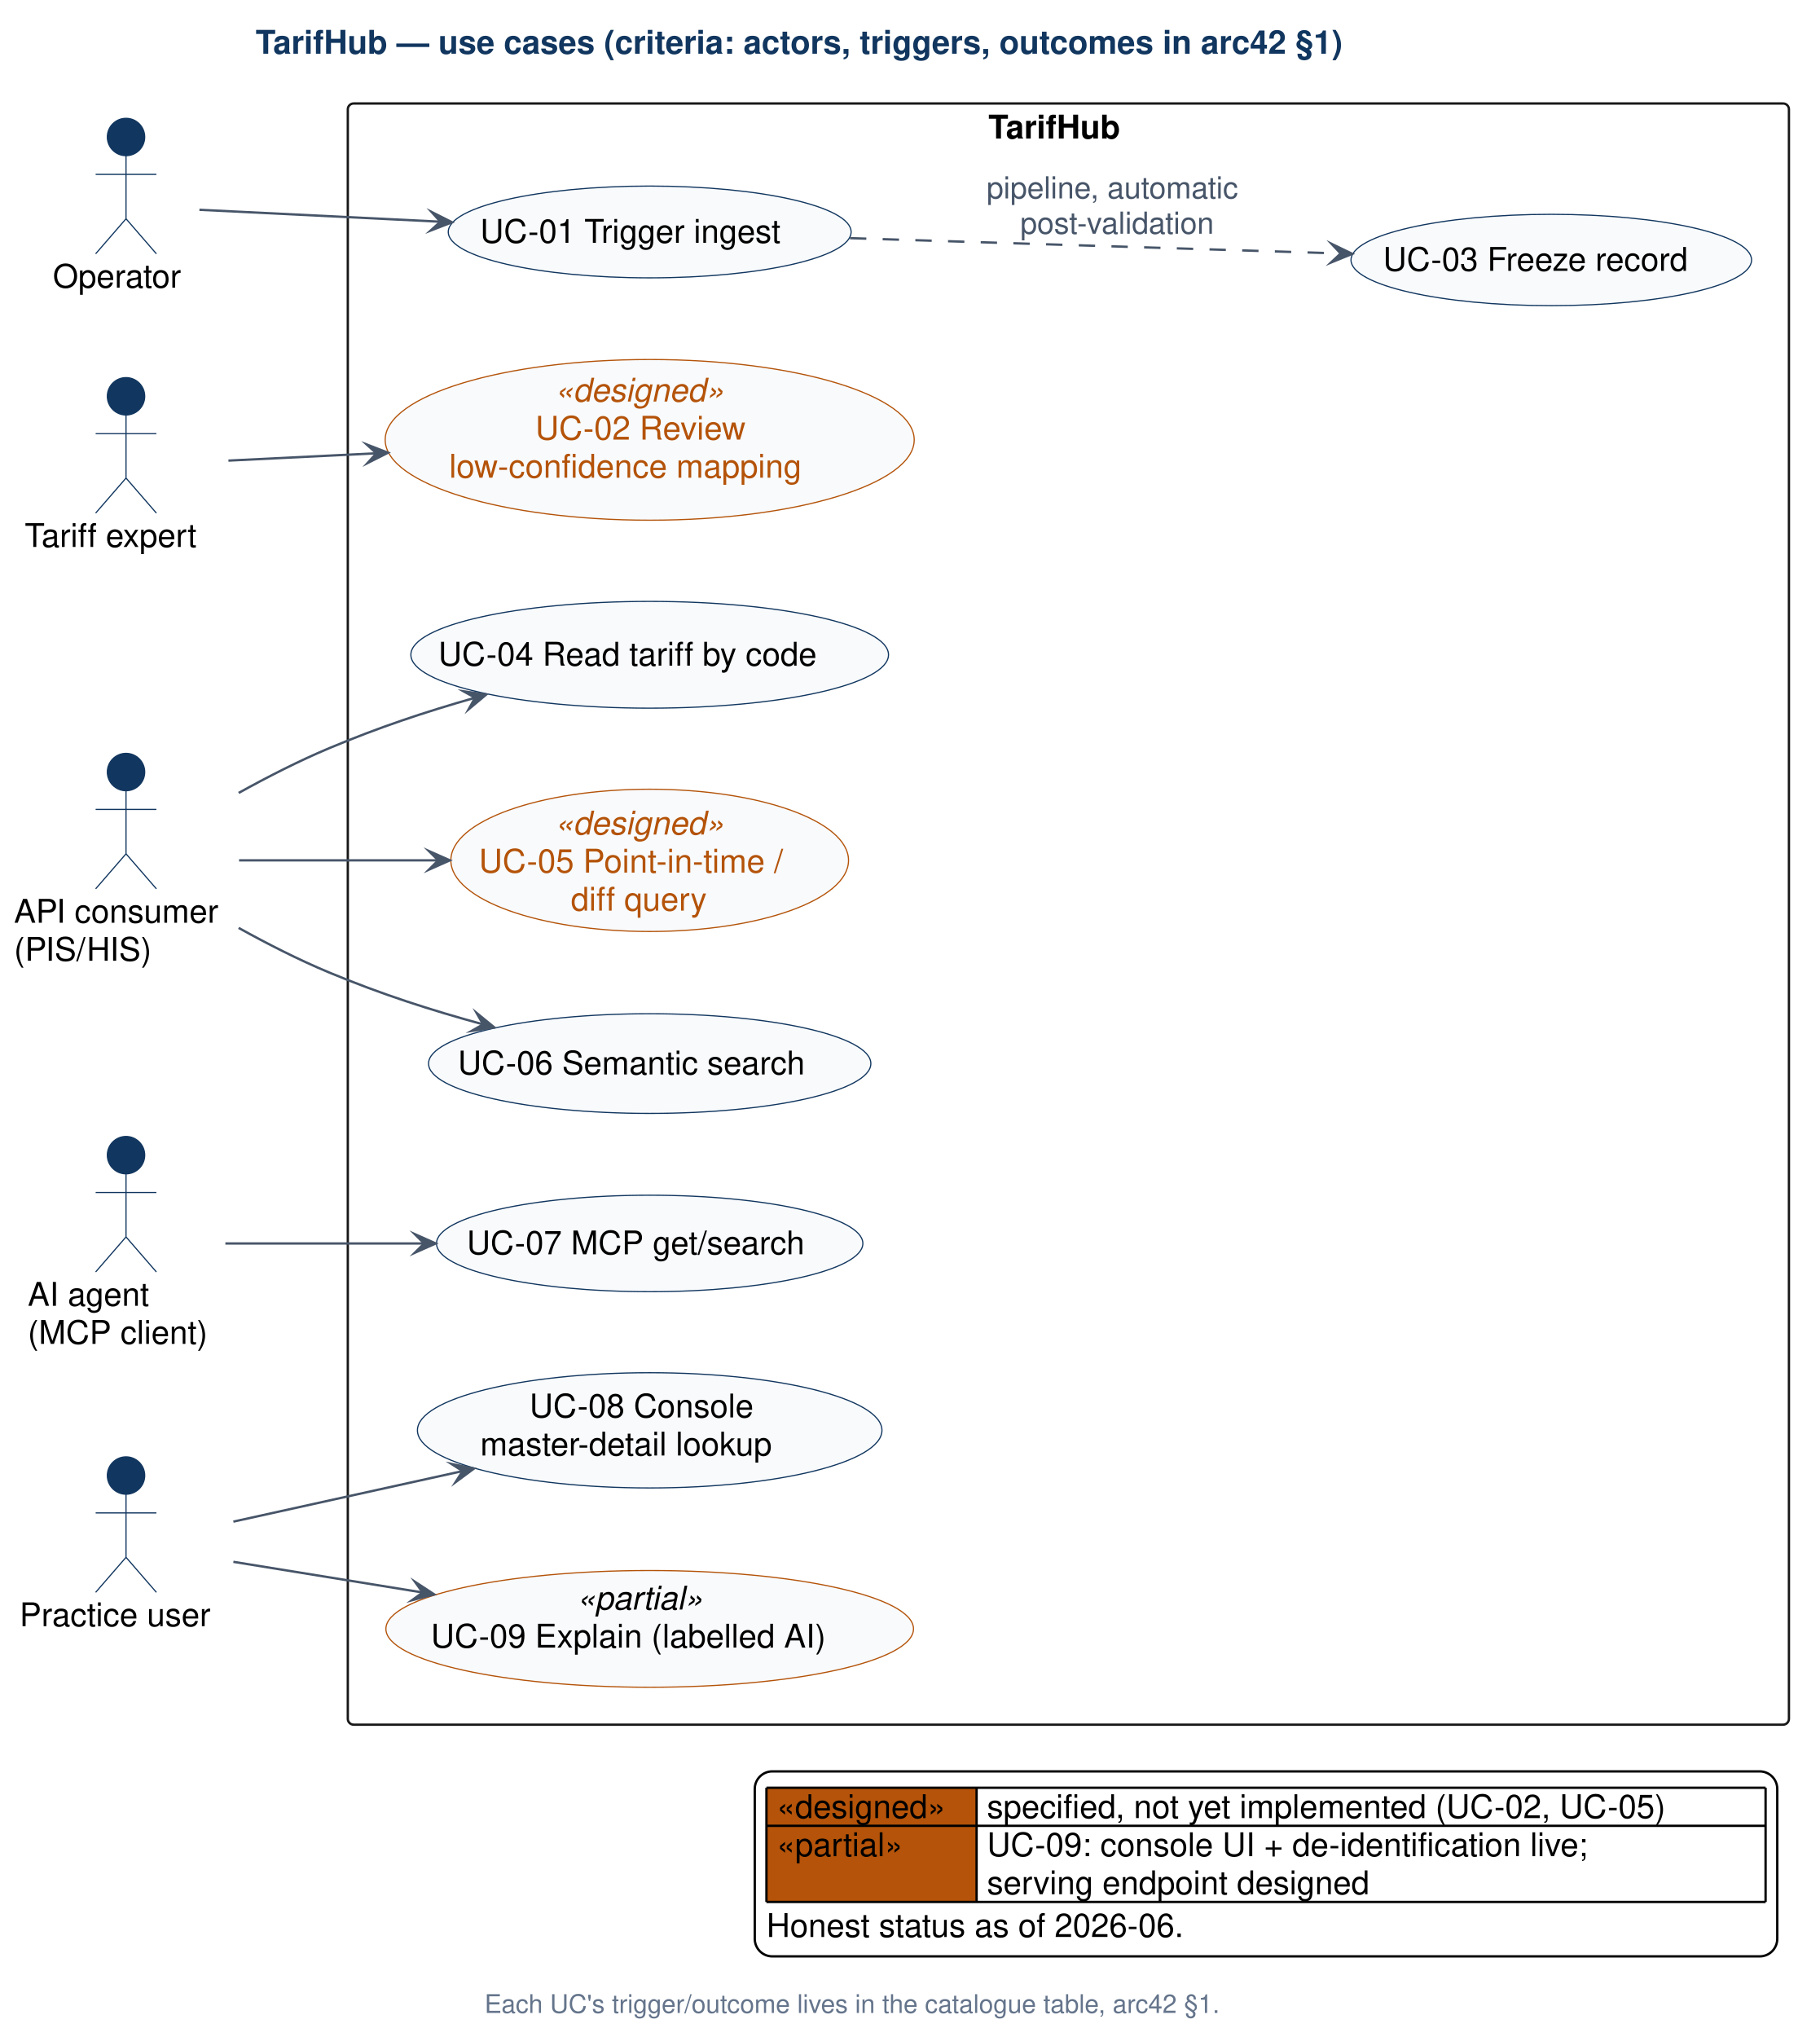
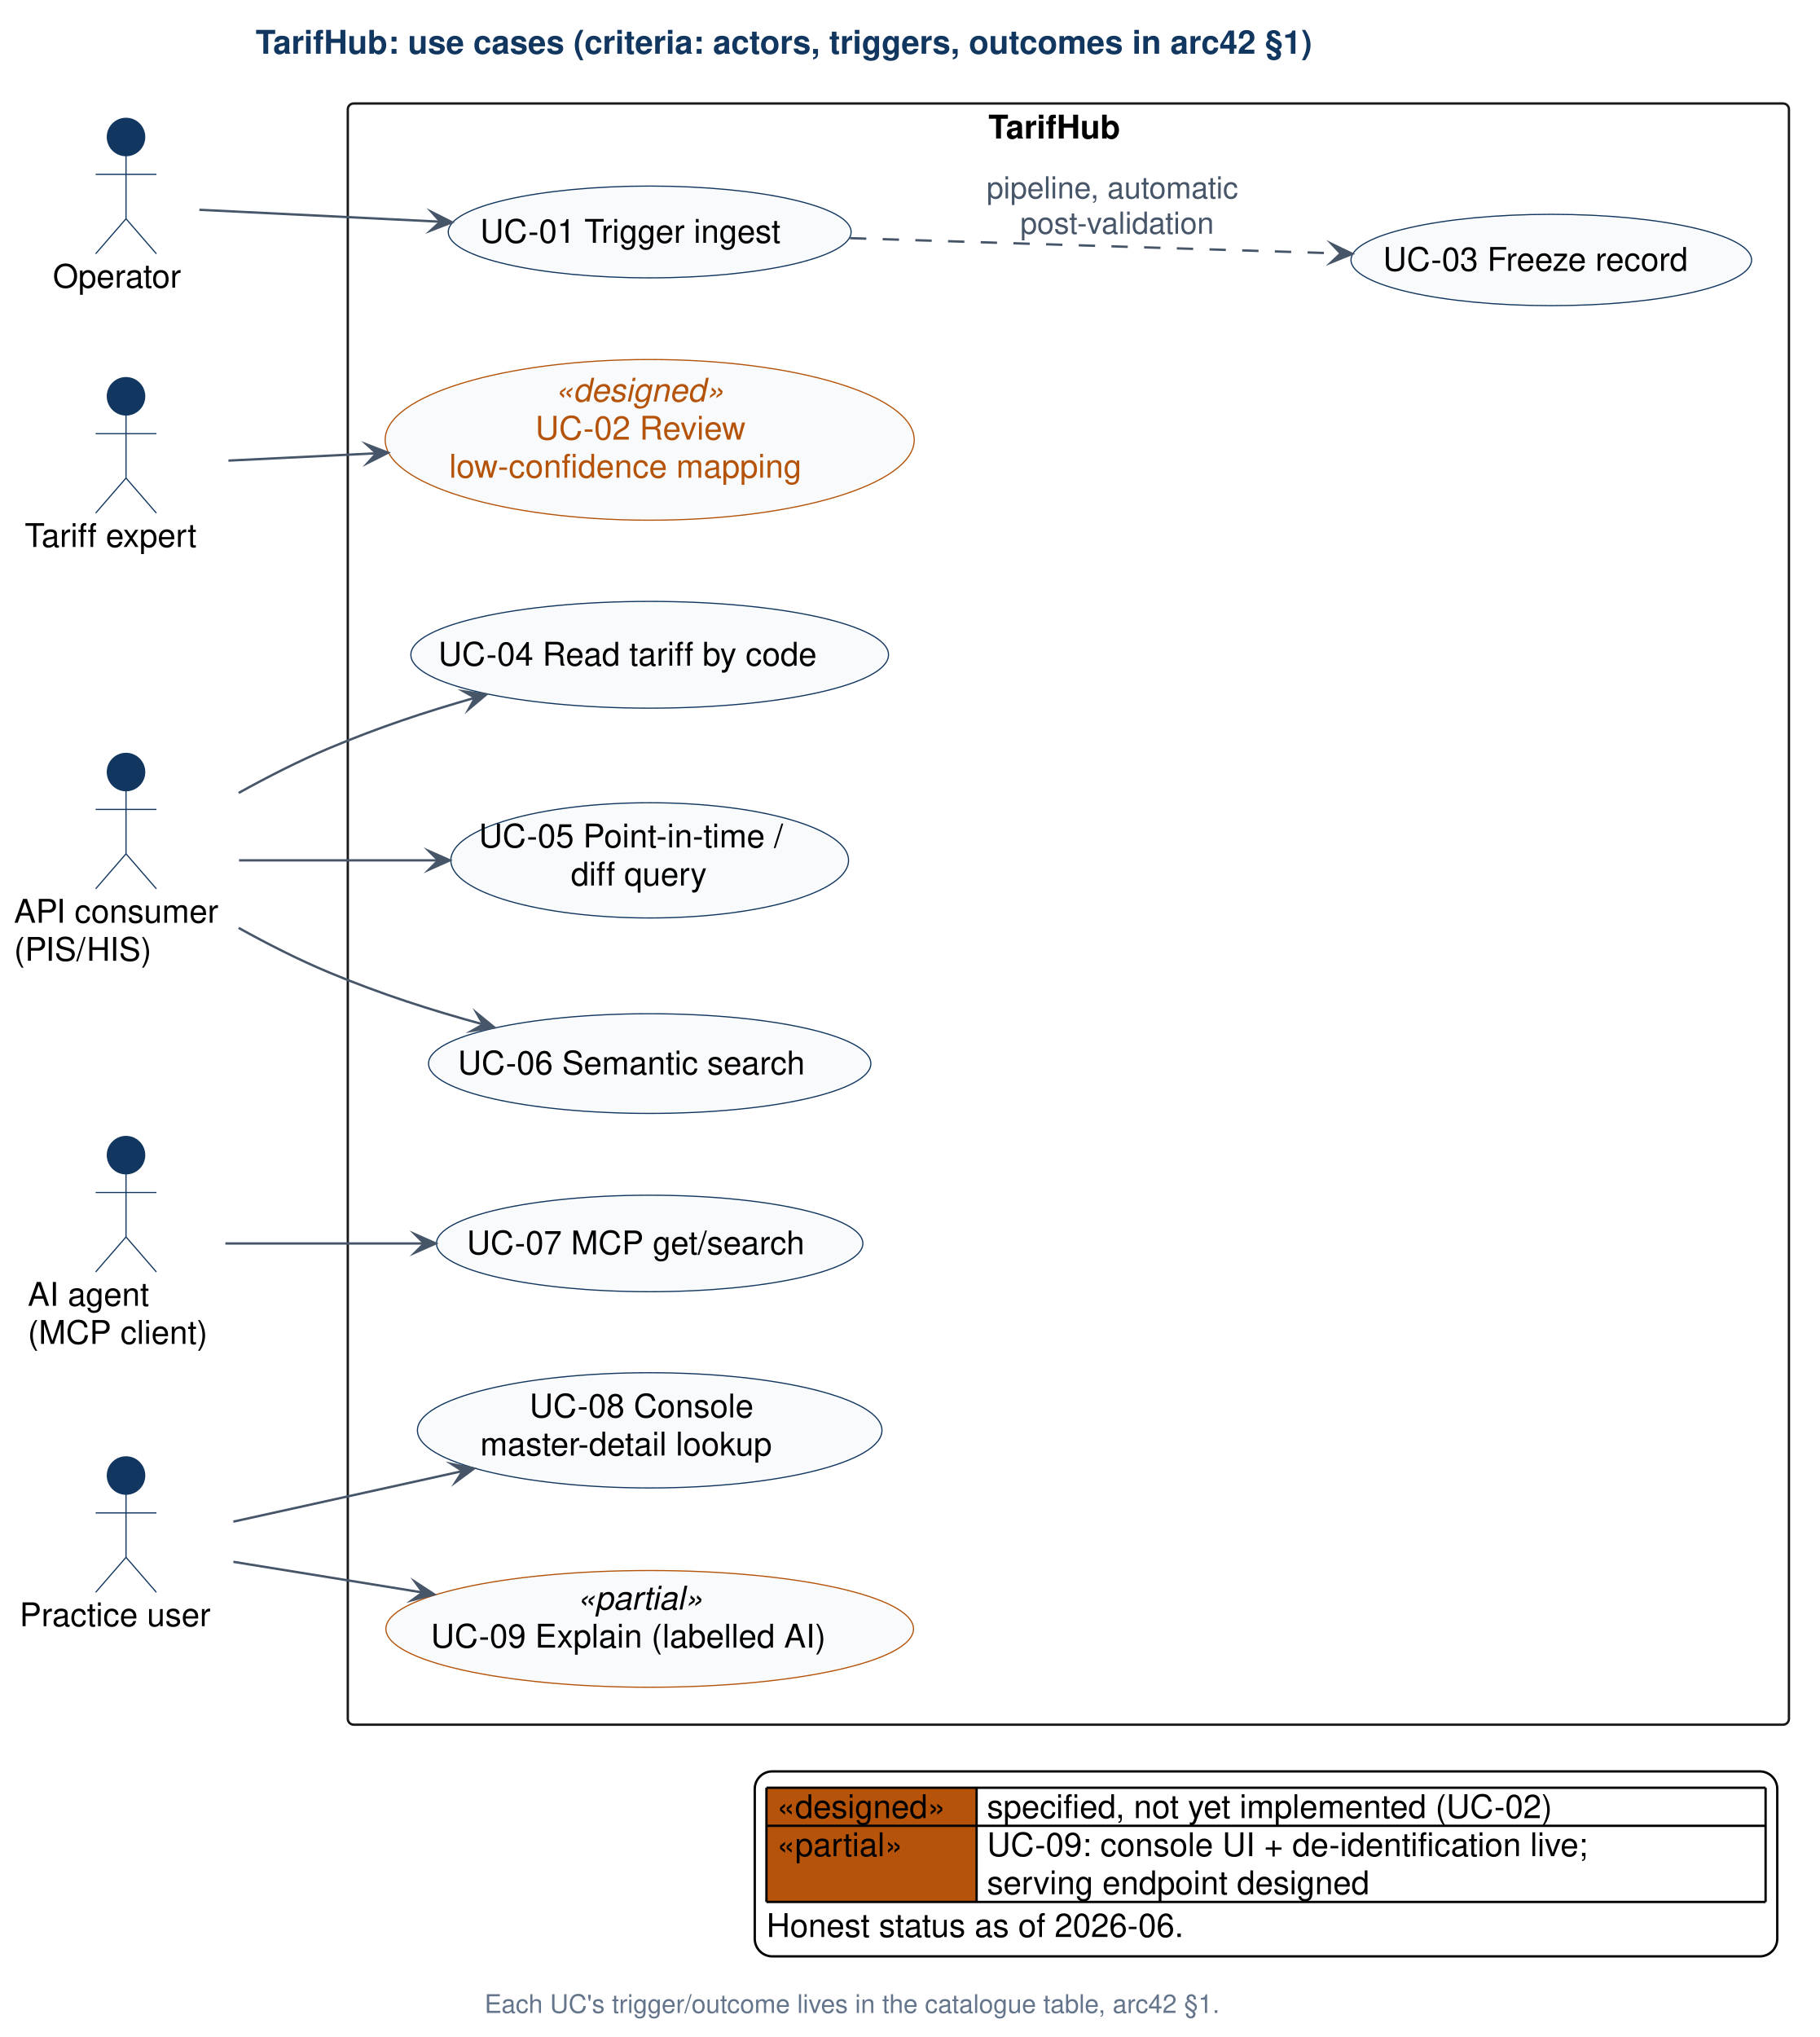
<svg xmlns="http://www.w3.org/2000/svg" contentStyleType="text/css" data-diagram-type="DESCRIPTION" height="872px" preserveAspectRatio="none" style="width:779px;height:872px;background:#FFFFFF;" version="1.1" viewBox="0 0 779 872" width="779px" zoomAndPan="magnify">
  <defs />
  <g>
    <g class="title" data-source-line="8">
-       <text fill="#11365F" font-family="Helvetica" font-size="14" font-weight="700" lengthAdjust="spacing" textLength="554.025" x="109.447" y="22.995">TarifHub — use cases (criteria: actors, triggers, outcomes in arc42 §1)</text>
+       <text fill="#11365F" font-family="Helvetica" font-size="14" font-weight="700" lengthAdjust="spacing" textLength="554.025" x="109.447" y="22.995">TarifHub: use cases (criteria: actors, triggers, outcomes in arc42 §1)</text>
    </g>
    <g class="cluster" data-qualified-name="TarifHub" data-source-line="24" id="ent0006">
      <rect fill="none" height="694" rx="2.5" ry="2.5" style="stroke:#181818;stroke-width:1;" width="617.01" x="148.91" y="44.297" />
      <text fill="#000000" font-family="Helvetica" font-size="14" font-weight="700" lengthAdjust="spacing" textLength="68.496" x="423.167" y="59.292">TarifHub</text>
    </g>
    <g class="entity" data-qualified-name="TarifHub.UC01" data-source-line="25" id="ent0007">
      <ellipse cx="278.16" cy="99.295" fill="#F8FAFC" rx="86.24" ry="19.648" style="stroke:#11365F;stroke-width:0.5;" />
      <text fill="#000000" font-family="Helvetica" font-size="14" lengthAdjust="spacing" textLength="145.175" x="205.572" y="103.943">UC-01 Trigger ingest</text>
    </g>
    <g class="entity" data-qualified-name="TarifHub.UC02" data-source-line="26" id="ent0008">
      <ellipse cx="278.162" cy="188.293" fill="#F8FAFC" rx="113.252" ry="34.396" style="stroke:#B45309;stroke-width:0.5;" />
      <text fill="#B45309" font-family="Helvetica" font-size="14" font-style="italic" lengthAdjust="spacing" textLength="81.225" x="237.55" y="171.901">«designed»</text>
      <text fill="#B45309" font-family="Helvetica" font-size="14" lengthAdjust="spacing" textLength="97.918" x="229.203" y="188.198">UC-02 Review</text>
      <text fill="#B45309" font-family="Helvetica" font-size="14" lengthAdjust="spacing" textLength="171.685" x="192.32" y="204.495">low-confidence mapping</text>
    </g>
    <g class="entity" data-qualified-name="TarifHub.UC03" data-source-line="27" id="ent0009">
      <ellipse cx="664.174" cy="111.298" fill="#F8FAFC" rx="85.754" ry="19.551" style="stroke:#11365F;stroke-width:0.5;" />
      <text fill="#000000" font-family="Helvetica" font-size="14" lengthAdjust="spacing" textLength="144.06" x="592.144" y="115.946">UC-03 Freeze record</text>
    </g>
    <g class="entity" data-qualified-name="TarifHub.UC04" data-source-line="28" id="ent0010">
      <ellipse cx="278.159" cy="280.297" fill="#F8FAFC" rx="102.249" ry="22.85" style="stroke:#11365F;stroke-width:0.5;" />
      <text fill="#000000" font-family="Helvetica" font-size="14" lengthAdjust="spacing" textLength="181.002" x="187.658" y="284.945">UC-04 Read tariff by code</text>
    </g>
    <g class="entity" data-qualified-name="TarifHub.UC05" data-source-line="29" id="ent0011">
-       <ellipse cx="278.16" cy="368.3" fill="#F8FAFC" rx="85.13" ry="30.453" style="stroke:#B45309;stroke-width:0.5;" />
-       <text fill="#B45309" font-family="Helvetica" font-size="14" font-style="italic" lengthAdjust="spacing" textLength="81.225" x="237.548" y="357.235">«designed»</text>
-       <text fill="#B45309" font-family="Helvetica" font-size="14" lengthAdjust="spacing" textLength="146.262" x="205.029" y="373.532">UC-05 Point-in-time /</text>
-       <text fill="#B45309" font-family="Helvetica" font-size="14" lengthAdjust="spacing" textLength="67.498" x="244.411" y="389.829">diff query</text>
+       <ellipse cx="278.16" cy="368.3" fill="#F8FAFC" rx="85.13" ry="24.663" style="stroke:#11365F;stroke-width:0.5;" />
+       <text fill="#000000" font-family="Helvetica" font-size="14" lengthAdjust="spacing" textLength="146.262" x="205.029" y="362.78">UC-05 Point-in-time /</text>
+       <text fill="#000000" font-family="Helvetica" font-size="14" lengthAdjust="spacing" textLength="67.498" x="244.411" y="379.07">diff query</text>
    </g>
    <g class="entity" data-qualified-name="TarifHub.UC06" data-source-line="30" id="ent0012">
      <ellipse cx="278.164" cy="455.294" fill="#F8FAFC" rx="94.684" ry="21.337" style="stroke:#11365F;stroke-width:0.5;" />
      <text fill="#000000" font-family="Helvetica" font-size="14" lengthAdjust="spacing" textLength="164.268" x="196.03" y="459.942">UC-06 Semantic search</text>
    </g>
    <g class="entity" data-qualified-name="TarifHub.UC07" data-source-line="31" id="ent0013">
      <ellipse cx="278.158" cy="532.3" fill="#F8FAFC" rx="91.268" ry="20.654" style="stroke:#11365F;stroke-width:0.5;" />
      <text fill="#000000" font-family="Helvetica" font-size="14" lengthAdjust="spacing" textLength="156.605" x="199.855" y="536.949">UC-07 MCP get/search</text>
    </g>
    <g class="entity" data-qualified-name="TarifHub.UC08" data-source-line="32" id="ent0014">
      <ellipse cx="278.163" cy="612.3" fill="#F8FAFC" rx="99.442" ry="24.663" style="stroke:#11365F;stroke-width:0.5;" />
      <text fill="#000000" font-family="Helvetica" font-size="14" lengthAdjust="spacing" textLength="102.915" x="226.705" y="606.775">UC-08 Console</text>
      <text fill="#000000" font-family="Helvetica" font-size="14" lengthAdjust="spacing" textLength="145.106" x="205.609" y="623.072">master-detail lookup</text>
    </g>
    <g class="entity" data-qualified-name="TarifHub.UC09" data-source-line="33" id="ent0015">
      <ellipse cx="278.162" cy="697.295" fill="#F8FAFC" rx="112.942" ry="24.988" style="stroke:#B45309;stroke-width:0.5;" />
      <text fill="#000000" font-family="Helvetica" font-size="14" font-style="italic" lengthAdjust="spacing" textLength="62.351" x="246.987" y="689.006">«partial»</text>
      <text fill="#000000" font-family="Helvetica" font-size="14" lengthAdjust="spacing" textLength="187.366" x="184.479" y="705.303">UC-09 Explain (labelled AI)</text>
    </g>
    <g class="entity" data-qualified-name="operator" data-source-line="18" id="ent0001">
      <ellipse cx="53.953" cy="58.647" fill="#11365F" rx="8" ry="8" style="stroke:#11365F;stroke-width:0.5;" />
      <path d="M53.953,66.647 L53.953,93.647 M40.953,74.647 L66.953,74.647 M53.953,93.647 L40.953,108.647 M53.953,93.647 L66.953,108.647" fill="none" style="stroke:#11365F;stroke-width:0.5;" />
      <text fill="#000000" font-family="Helvetica" font-size="14" lengthAdjust="spacing" textLength="62.665" x="22.62" y="123.142">Operator</text>
    </g>
    <g class="entity" data-qualified-name="expert" data-source-line="19" id="ent0002">
      <ellipse cx="53.954" cy="169.647" fill="#11365F" rx="8" ry="8" style="stroke:#11365F;stroke-width:0.5;" />
      <path d="M53.954,177.647 L53.954,204.647 M40.954,185.647 L66.954,185.647 M53.954,204.647 L40.954,219.647 M53.954,204.647 L66.954,219.647" fill="none" style="stroke:#11365F;stroke-width:0.5;" />
      <text fill="#000000" font-family="Helvetica" font-size="14" lengthAdjust="spacing" textLength="86.728" x="10.59" y="234.142">Tariff expert</text>
    </g>
    <g class="entity" data-qualified-name="consumer" data-source-line="20" id="ent0003">
      <ellipse cx="53.954" cy="330.497" fill="#11365F" rx="8" ry="8" style="stroke:#11365F;stroke-width:0.5;" />
      <path d="M53.954,338.497 L53.954,365.497 M40.954,346.497 L66.954,346.497 M53.954,365.497 L40.954,380.497 M53.954,365.497 L66.954,380.497" fill="none" style="stroke:#11365F;stroke-width:0.5;" />
      <text fill="#000000" font-family="Helvetica" font-size="14" lengthAdjust="spacing" textLength="95.908" x="6" y="394.992">API consumer</text>
      <text fill="#000000" font-family="Helvetica" font-size="14" lengthAdjust="spacing" textLength="60.642" x="6" y="411.289">(PIS/HIS)</text>
    </g>
    <g class="entity" data-qualified-name="agent" data-source-line="21" id="ent0004">
      <ellipse cx="53.952" cy="494.497" fill="#11365F" rx="8" ry="8" style="stroke:#11365F;stroke-width:0.5;" />
      <path d="M53.952,502.497 L53.952,529.497 M40.952,510.497 L66.951,510.497 M53.952,529.497 L40.952,544.497 M53.952,529.497 L66.951,544.497" fill="none" style="stroke:#11365F;stroke-width:0.5;" />
      <text fill="#000000" font-family="Helvetica" font-size="14" lengthAdjust="spacing" textLength="58.598" x="11.89" y="558.992">AI agent</text>
      <text fill="#000000" font-family="Helvetica" font-size="14" lengthAdjust="spacing" textLength="84.123" x="11.89" y="575.289">(MCP client)</text>
    </g>
    <g class="entity" data-qualified-name="practice" data-source-line="22" id="ent0005">
      <ellipse cx="53.955" cy="631.647" fill="#11365F" rx="8" ry="8" style="stroke:#11365F;stroke-width:0.5;" />
      <path d="M53.955,639.647 L53.955,666.647 M40.955,647.647 L66.955,647.647 M53.955,666.647 L40.955,681.647 M53.955,666.647 L66.955,681.647" fill="none" style="stroke:#11365F;stroke-width:0.5;" />
      <text fill="#000000" font-family="Helvetica" font-size="14" lengthAdjust="spacing" textLength="91.15" x="8.38" y="696.142">Practice user</text>
    </g>
    <g class="link" data-entity-1="ent0001" data-entity-2="ent0007" data-link-type="dependency" data-source-line="36" id="lnk16">
      <path d="M85.38,89.807 C113.2,91.177 150.656,93.029 188.546,94.909" fill="none" id="operator-to-UC01" style="stroke:#475569;stroke-width:1;" />
      <polygon fill="#475569" points="193.54,95.157,184.749,90.716,188.546,94.909,184.353,98.706,193.54,95.157" style="stroke:#475569;stroke-width:1;stroke-linejoin:miter;stroke-miterlimit:10;" />
    </g>
    <g class="link" data-entity-1="ent0007" data-entity-2="ent0009" data-link-type="dependency" data-source-line="39" id="lnk17">
      <path d="M363.91,101.947 C427.85,103.947 510.163,106.51 573.972,108.51" fill="none" id="UC01-to-UC03" style="stroke:#475569;stroke-width:1;stroke-dasharray:7,7;" />
      <polygon fill="#475569" points="578.97,108.667,570.1,104.387,573.972,108.51,569.849,112.383,578.97,108.667" style="stroke:#475569;stroke-width:1;stroke-linejoin:miter;stroke-miterlimit:10;" />
      <text fill="#475569" font-family="Helvetica" font-size="13" lengthAdjust="spacing" textLength="125.582" x="422.41" y="84.934">pipeline, automatic</text>
      <text fill="#475569" font-family="Helvetica" font-size="13" lengthAdjust="spacing" textLength="96.77" x="436.816" y="100.067">post-validation</text>
    </g>
    <g class="link" data-entity-1="ent0002" data-entity-2="ent0008" data-link-type="dependency" data-source-line="40" id="lnk18">
      <path d="M97.8,197.177 C117.47,196.207 136.816,195.243 161.146,194.043" fill="none" id="expert-to-UC02" style="stroke:#475569;stroke-width:1;" />
      <polygon fill="#475569" points="166.14,193.797,156.954,190.245,161.146,194.043,157.348,198.235,166.14,193.797" style="stroke:#475569;stroke-width:1;stroke-linejoin:miter;stroke-miterlimit:10;" />
    </g>
    <g class="link" data-entity-1="ent0003" data-entity-2="ent0010" data-link-type="dependency" data-source-line="41" id="lnk19">
      <path d="M102.19,339.437 C114.52,332.597 127.99,325.717 140.91,320.297 C162.28,311.327 181.512,304.93 203.392,298.68" fill="none" id="consumer-to-UC04" style="stroke:#475569;stroke-width:1;" />
      <polygon fill="#475569" points="208.2,297.307,198.447,295.933,203.392,298.68,200.645,303.625,208.2,297.307" style="stroke:#475569;stroke-width:1;stroke-linejoin:miter;stroke-miterlimit:10;" />
    </g>
    <g class="link" data-entity-1="ent0003" data-entity-2="ent0011" data-link-type="dependency" data-source-line="42" id="lnk20">
      <path d="M102.35,368.297 C128.61,368.297 157.03,368.297 187.61,368.297" fill="none" id="consumer-to-UC05" style="stroke:#475569;stroke-width:1;" />
      <polygon fill="#475569" points="192.61,368.297,183.61,364.297,187.61,368.297,183.61,372.297,192.61,368.297" style="stroke:#475569;stroke-width:1;stroke-linejoin:miter;stroke-miterlimit:10;" />
    </g>
    <g class="link" data-entity-1="ent0003" data-entity-2="ent0012" data-link-type="dependency" data-source-line="43" id="lnk21">
      <path d="M102.17,397.217 C114.5,404.057 127.97,410.917 140.91,416.297 C163.4,425.647 184.048,432.276 206.838,438.517" fill="none" id="consumer-to-UC06" style="stroke:#475569;stroke-width:1;" />
      <polygon fill="#475569" points="211.66,439.837,204.036,433.602,206.838,438.517,201.923,441.318,211.66,439.837" style="stroke:#475569;stroke-width:1;stroke-linejoin:miter;stroke-miterlimit:10;" />
    </g>
    <g class="link" data-entity-1="ent0004" data-entity-2="ent0013" data-link-type="dependency" data-source-line="44" id="lnk22">
      <path d="M96.49,532.297 C121.86,532.297 150.34,532.297 181.57,532.297" fill="none" id="agent-to-UC07" style="stroke:#475569;stroke-width:1;" />
      <polygon fill="#475569" points="186.57,532.297,177.57,528.297,181.57,532.297,177.57,536.297,186.57,532.297" style="stroke:#475569;stroke-width:1;stroke-linejoin:miter;stroke-miterlimit:10;" />
    </g>
    <g class="link" data-entity-1="ent0005" data-entity-2="ent0014" data-link-type="dependency" data-source-line="45" id="lnk23">
      <path d="M99.92,651.377 C129.47,644.867 163.947,637.264 198.067,629.734" fill="none" id="practice-to-UC08" style="stroke:#475569;stroke-width:1;" />
      <polygon fill="#475569" points="202.95,628.657,193.299,626.69,198.067,629.734,195.024,634.502,202.95,628.657" style="stroke:#475569;stroke-width:1;stroke-linejoin:miter;stroke-miterlimit:10;" />
    </g>
    <g class="link" data-entity-1="ent0005" data-entity-2="ent0015" data-link-type="dependency" data-source-line="46" id="lnk24">
      <path d="M99.92,668.587 C124.65,672.587 151.315,676.906 180.964,681.716" fill="none" id="practice-to-UC09" style="stroke:#475569;stroke-width:1;" />
      <polygon fill="#475569" points="185.9,682.517,177.657,677.127,180.964,681.716,176.376,685.024,185.9,682.517" style="stroke:#475569;stroke-width:1;stroke-linejoin:miter;stroke-miterlimit:10;" />
    </g>
    <g class="legend" data-source-line="48">
      <rect fill="none" height="79.188" rx="7.5" ry="7.5" style="stroke:#000000;stroke-width:1;" width="437.772" x="323.147" y="758.297" />
      <rect fill="#B45309" height="16.297" style="stroke:none;stroke-width:1;" width="89.975" x="328.147" y="765.297" />
      <text fill="#000000" font-family="Helvetica" font-size="14" lengthAdjust="spacing" textLength="81.074" x="332.598" y="778.292">«designed»</text>
-       <text fill="#000000" font-family="Helvetica" font-size="14" lengthAdjust="spacing" textLength="328.897" x="422.572" y="778.292">specified, not yet implemented (UC-02, UC-05)</text>
+       <text fill="#000000" font-family="Helvetica" font-size="14" x="422.572" y="778.292">specified, not yet implemented (UC-02)</text>
      <rect fill="#B45309" height="32.594" style="stroke:none;stroke-width:1;" width="89.975" x="328.147" y="781.594" />
      <text fill="#000000" font-family="Helvetica" font-size="14" lengthAdjust="spacing" textLength="62.2" x="332.598" y="794.589">«partial»</text>
      <text fill="#000000" font-family="Helvetica" font-size="14" lengthAdjust="spacing" textLength="292.961" x="422.572" y="794.589">UC-09: console UI + de-identification live;</text>
      <text fill="#000000" font-family="Helvetica" font-size="14" lengthAdjust="spacing" textLength="186.519" x="422.572" y="810.886">serving endpoint designed</text>
      <line style="stroke:#000000;stroke-width:1;" x1="328.147" x2="755.92" y1="765.297" y2="765.297" />
      <line style="stroke:#000000;stroke-width:1;" x1="328.147" x2="755.92" y1="781.594" y2="781.594" />
      <line style="stroke:#000000;stroke-width:1;" x1="328.147" x2="755.92" y1="814.188" y2="814.188" />
      <line style="stroke:#000000;stroke-width:1;" x1="328.147" x2="328.147" y1="765.297" y2="814.188" />
      <line style="stroke:#000000;stroke-width:1;" x1="418.122" x2="418.122" y1="765.297" y2="814.188" />
      <line style="stroke:#000000;stroke-width:1;" x1="755.92" x2="755.92" y1="765.297" y2="814.188" />
      <text fill="#000000" font-family="Helvetica" font-size="14" lengthAdjust="spacing" textLength="202.494" x="328.147" y="829.183">Honest status as of 2026-06.</text>
    </g>
    <g class="caption" data-source-line="9">
      <text fill="#64748B" font-family="Helvetica" font-size="11" lengthAdjust="spacing" textLength="358.005" x="207.458" y="861.695">Each UC's trigger/outcome lives in the catalogue table, arc42 §1.</text>
    </g>
  </g>
</svg>
